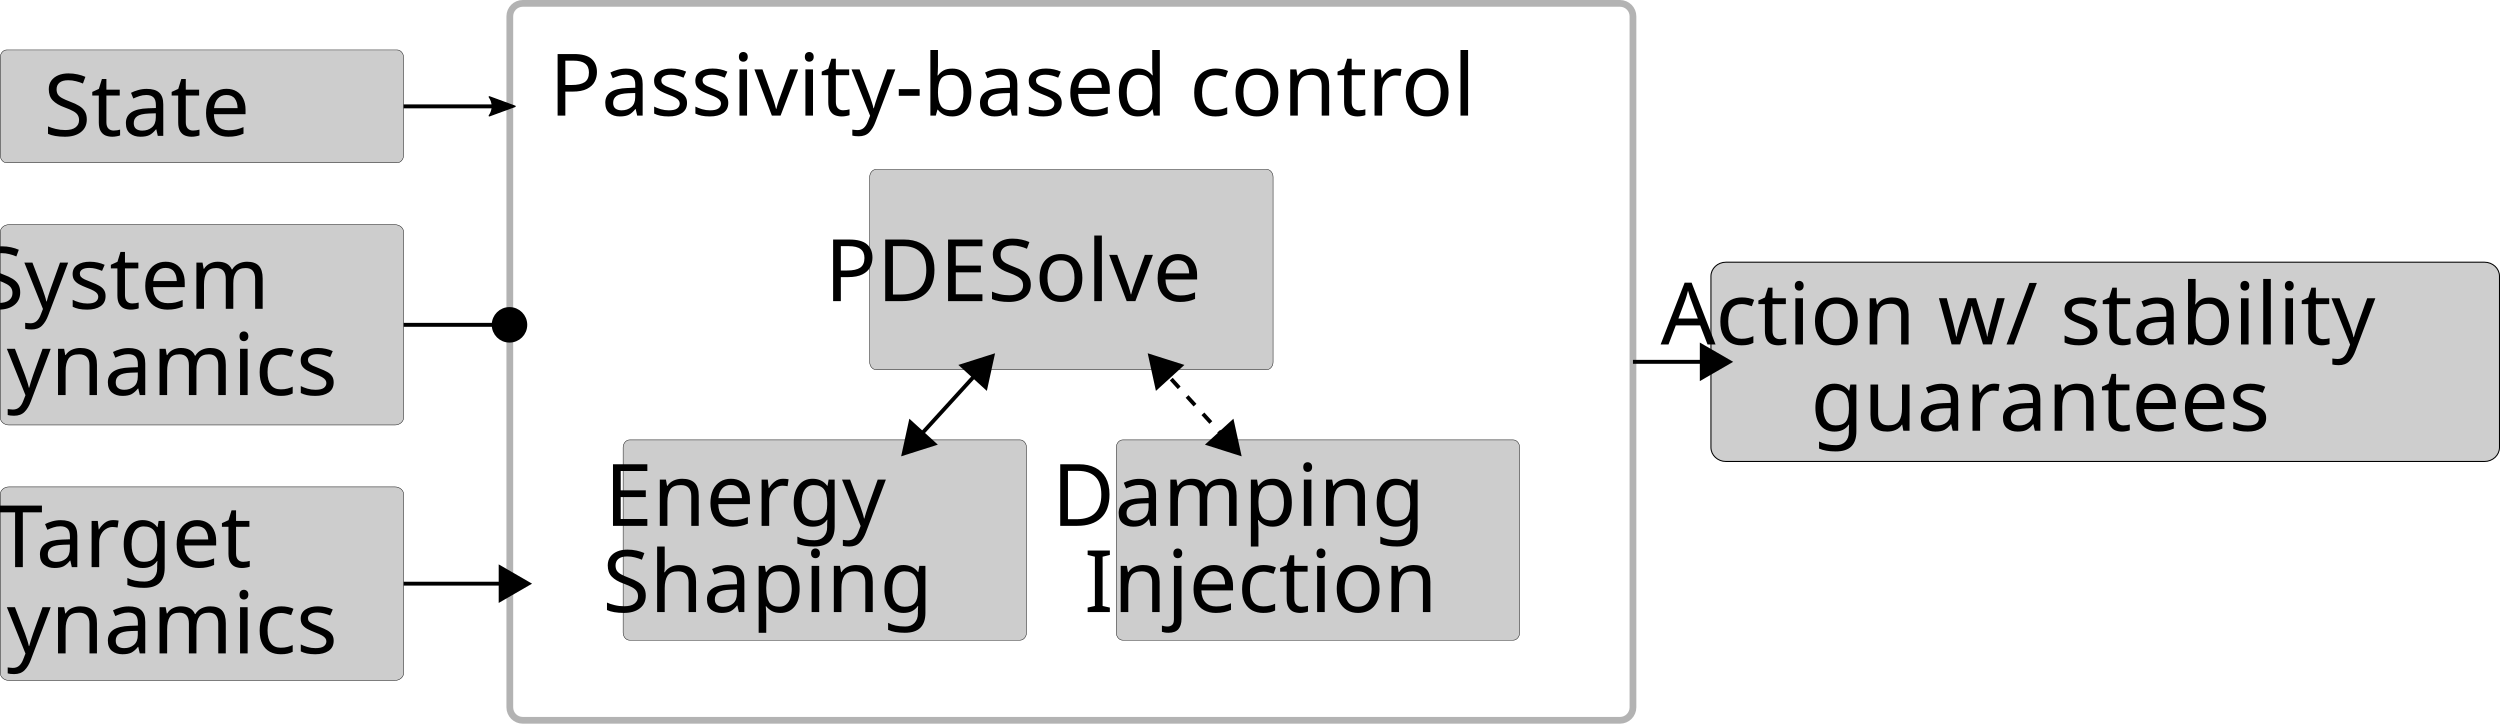
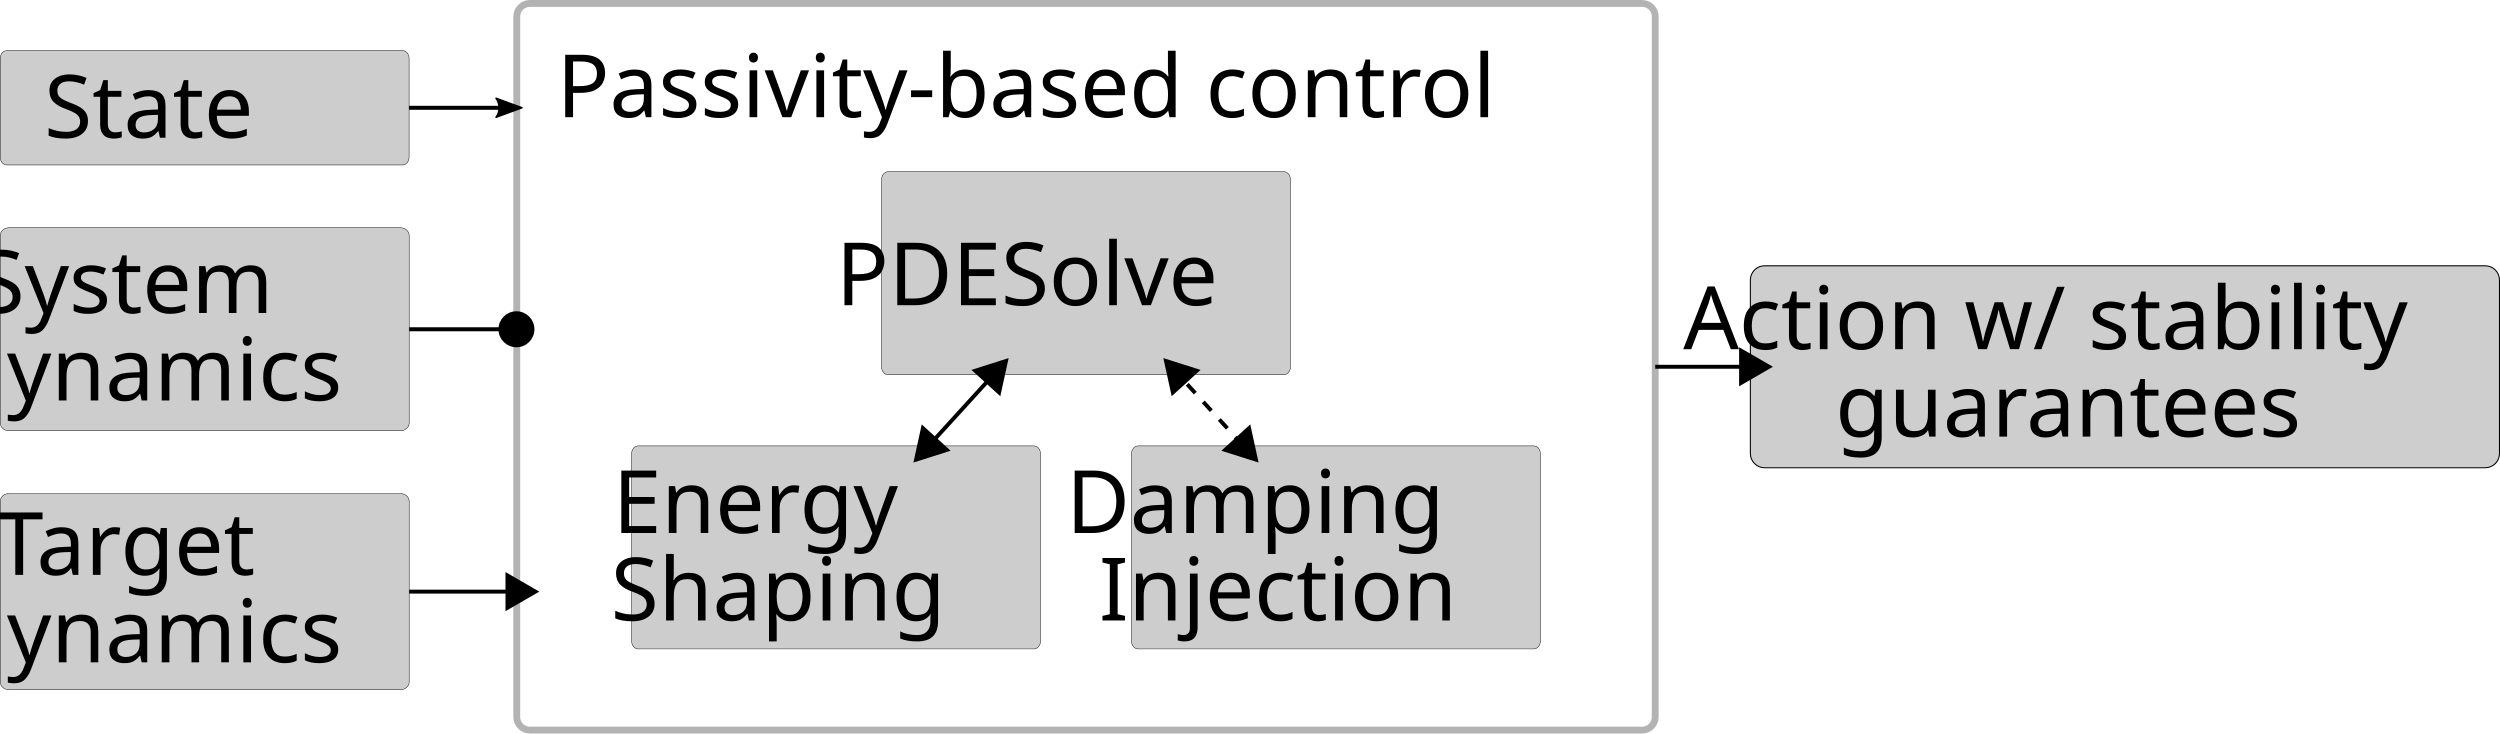
- <svg xmlns="http://www.w3.org/2000/svg" width="195.989mm" height="56.733mm" viewBox="0 0 555.56 160.818" version="1.1" id="svg5">
+ <svg xmlns="http://www.w3.org/2000/svg" width="193.353mm" height="56.733mm" viewBox="0 0 548.088 160.818" version="1.1" id="svg5">
  <defs id="defs2">
-     <marker style="overflow:visible" id="DotL" refX="0" refY="0" orient="auto">
-       <path transform="matrix(0.8,0,0,0.8,5.92,0.8)" style="fill:context-stroke;fill-rule:evenodd;stroke:context-stroke;stroke-width:1pt" d="m -2.5,-1 c 0,2.76 -2.24,5 -5,5 -2.76,0 -5,-2.24 -5,-5 0,-2.76 2.24,-5 5,-5 2.76,0 5,2.24 5,5 z" id="path12675" />
+     <marker style="overflow:visible" id="DotL" refX="0.0" refY="0.0" orient="auto">
+       <path transform="scale(0.8) translate(7.4, 1)" style="fill-rule:evenodd;fill:context-stroke;stroke:context-stroke;stroke-width:1.0pt" d="M -2.5,-1.0 C -2.5,1.76 -4.74,4.0 -7.5,4.0 C -10.26,4.0 -12.5,1.76 -12.5,-1.0 C -12.5,-3.76 -10.26,-6.0 -7.5,-6.0 C -4.74,-6.0 -2.5,-3.76 -2.5,-1.0 z " id="path12675" />
    </marker>
    <marker style="overflow:visible" id="TriangleInL" refX="0" refY="0" orient="auto">
      <path transform="scale(-0.8)" style="fill:context-stroke;fill-rule:evenodd;stroke:context-stroke;stroke-width:1pt" d="M 5.77,0 -2.88,5 V -5 Z" id="path4059" />
    </marker>
    <marker style="overflow:visible" id="TriangleOutL" refX="0" refY="0" orient="auto">
      <path transform="scale(0.8)" style="fill:context-stroke;fill-rule:evenodd;stroke:context-stroke;stroke-width:1pt" d="M 5.77,0 -2.88,5 V -5 Z" id="path4068" />
    </marker>
    <marker style="overflow:visible" id="Arrow2Mend" refX="0" refY="0" orient="auto">
      <path transform="scale(-0.6)" d="M 8.719,4.034 -2.207,0.016 8.719,-4.002 c -1.745,2.372 -1.735,5.617 -6e-7,8.035 z" style="fill:context-stroke;fill-rule:evenodd;stroke:context-stroke;stroke-width:0.625;stroke-linejoin:round" id="path3953" />
    </marker>
    <marker style="overflow:visible" id="Arrow1Lend" refX="0" refY="0" orient="auto">
      <path transform="matrix(-0.8,0,0,-0.8,-10,0)" style="fill:context-stroke;fill-rule:evenodd;stroke:context-stroke;stroke-width:1pt" d="M 0,0 5,-5 -12.5,0 5,5 Z" id="path3929" />
    </marker>
  </defs>
  <g id="layer1" transform="translate(-59.74284,-53.7721)">
    <rect style="fill:none;fill-opacity:0.745;stroke:#b3b3b3;stroke-width:1.5;stroke-miterlimit:4;stroke-dasharray:none;stroke-opacity:1" id="rect3600" width="249.591" height="159.318" x="173.035" y="54.522" ry="2.879" rx="2.879" />
-     <rect style="fill:#cccccc;fill-opacity:0.959;stroke:#000000;stroke-width:0.231;stroke-opacity:1" id="rect3684" width="175.233" height="44.283" x="439.954" y="112.04" ry="3.127" rx="3.336" />
-     <path style="fill:none;fill-rule:evenodd;stroke:#000000;stroke-width:0.87;stroke-linecap:butt;stroke-linejoin:miter;stroke-miterlimit:1;stroke-dasharray:none;stroke-opacity:1;marker-end:url(#TriangleOutL)" d="m 422.626,134.181 h 17.328" id="path3844" />
+     <rect style="fill:#cccccc;fill-opacity:0.959;stroke:#000000;stroke-width:0.231;stroke-opacity:1" id="rect3684" width="164.229" height="44.283" x="443.486" y="112.04" ry="3.127" rx="3.127" />
+     <path style="fill:none;fill-rule:evenodd;stroke:#000000;stroke-width:0.87;stroke-linecap:butt;stroke-linejoin:miter;stroke-miterlimit:1;stroke-dasharray:none;stroke-opacity:1;marker-end:url(#TriangleOutL)" d="m 422.626,134.181 h 20.86" id="path3844" />
    <text xml:space="preserve" style="font-style:normal;font-variant:normal;font-weight:300;font-stretch:normal;font-size:19.151px;line-height:1;font-family:'Fira Sans';-inkscape-font-specification:'Fira Sans Light';fill:#000000;fill-opacity:1;stroke:none;stroke-width:0.265" x="526.024" y="130.224" id="text17082" transform="scale(0.9991944,1.000806)">
      <tspan id="tspan17080" style="font-style:normal;font-variant:normal;font-weight:300;font-stretch:normal;font-size:19.151px;font-family:'Fira Sans';-inkscape-font-specification:'Fira Sans Light';text-align:center;text-anchor:middle;stroke-width:0.265" x="526.024" y="130.224">Action w/ stability</tspan>
      <tspan style="font-style:normal;font-variant:normal;font-weight:300;font-stretch:normal;font-size:19.151px;font-family:'Fira Sans';-inkscape-font-specification:'Fira Sans Light';text-align:center;text-anchor:middle;stroke-width:0.265" x="526.024" y="149.374" id="tspan56539">guarantees</tspan>
    </text>
    <text xml:space="preserve" style="font-style:normal;font-variant:normal;font-weight:300;font-stretch:normal;font-size:19.151px;line-height:1;font-family:'Fira Sans';-inkscape-font-specification:'Fira Sans Light';fill:#000000;fill-opacity:1;stroke:none;stroke-width:0.185" x="297.382" y="79.397" id="text43139" transform="scale(0.9991944,1.000806)">
      <tspan style="font-style:normal;font-variant:normal;font-weight:300;font-stretch:normal;font-size:19.151px;font-family:'Fira Sans';-inkscape-font-specification:'Fira Sans Light';text-align:center;text-anchor:middle;stroke-width:0.185" x="297.382" y="79.397" id="tspan49223">Passivity-based control</tspan>
    </text>
    <rect style="fill:#cccccc;fill-opacity:0.969;stroke:#000000;stroke-width:0.099;stroke-opacity:1" id="rect61177" width="89.638" height="25.073" x="59.792" y="64.87" ry="1.704" rx="1.453" />
    <text xml:space="preserve" style="font-style:normal;font-variant:normal;font-weight:300;font-stretch:normal;font-size:19.151px;line-height:1;font-family:'Fira Sans';-inkscape-font-specification:'Fira Sans Light';fill:#000000;fill-opacity:1;stroke:none;stroke-width:0.265" x="104.878" y="83.903" id="text61183" transform="scale(0.9991944,1.000806)">
      <tspan id="tspan61181" style="font-style:normal;font-variant:normal;font-weight:300;font-stretch:normal;font-size:19.151px;font-family:'Fira Sans';-inkscape-font-specification:'Fira Sans Light';text-align:center;text-anchor:middle;stroke-width:0.265" x="104.878" y="83.903">State</tspan>
    </text>
    <rect style="fill:#cccccc;fill-opacity:0.969;stroke:#000000;stroke-width:0.099;stroke-opacity:1" id="rect61185" width="89.657" height="44.513" x="59.792" y="103.701" ry="1.704" rx="1.931" />
    <text xml:space="preserve" style="font-style:normal;font-variant:normal;font-weight:300;font-stretch:normal;font-size:19.151px;line-height:1;font-family:'Fira Sans';-inkscape-font-specification:'Fira Sans Light';fill:#000000;fill-opacity:1;stroke:none;stroke-width:0.265" x="104.644" y="122.298" id="text61189" transform="scale(0.9991944,1.000806)">
      <tspan id="tspan61187" style="font-style:normal;font-variant:normal;font-weight:300;font-stretch:normal;font-size:19.151px;font-family:'Fira Sans';-inkscape-font-specification:'Fira Sans Light';text-align:center;text-anchor:middle;stroke-width:0.265" x="104.644" y="122.298">System</tspan>
      <tspan style="font-style:normal;font-variant:normal;font-weight:300;font-stretch:normal;font-size:19.151px;font-family:'Fira Sans';-inkscape-font-specification:'Fira Sans Light';text-align:center;text-anchor:middle;stroke-width:0.265" x="104.644" y="141.449" id="tspan61219">dynamics</tspan>
    </text>
    <rect style="fill:#cccccc;fill-opacity:0.969;stroke:#000000;stroke-width:0.099;stroke-opacity:1" id="rect63791" width="89.657" height="43.007" x="59.792" y="161.973" ry="1.704" rx="1.933" />
    <text xml:space="preserve" style="font-style:normal;font-variant:normal;font-weight:300;font-stretch:normal;font-size:19.151px;line-height:1;font-family:'Fira Sans';-inkscape-font-specification:'Fira Sans Light';fill:#000000;fill-opacity:1;stroke:none;stroke-width:0.265" x="104.644" y="179.665" id="text63797" transform="scale(0.9991944,1.000806)">
      <tspan id="tspan63793" style="font-style:normal;font-variant:normal;font-weight:300;font-stretch:normal;font-size:19.151px;font-family:'Fira Sans';-inkscape-font-specification:'Fira Sans Light';text-align:center;text-anchor:middle;stroke-width:0.265" x="104.644" y="179.665">Target</tspan>
      <tspan style="font-style:normal;font-variant:normal;font-weight:300;font-stretch:normal;font-size:19.151px;font-family:'Fira Sans';-inkscape-font-specification:'Fira Sans Light';text-align:center;text-anchor:middle;stroke-width:0.265" x="104.644" y="198.815" id="tspan63795">dynamics</tspan>
    </text>
    <path style="fill:none;fill-rule:evenodd;stroke:#000000;stroke-width:0.87;stroke-linecap:butt;stroke-linejoin:miter;stroke-miterlimit:1;stroke-dasharray:none;stroke-opacity:1;marker-end:url(#Arrow2Mend)" d="m 149.431,77.407 h 23.605" id="path73097" />
-     <path style="fill:none;fill-rule:evenodd;stroke:#000000;stroke-width:0.87;stroke-linecap:butt;stroke-linejoin:miter;stroke-miterlimit:1;stroke-dasharray:none;stroke-opacity:1;marker-end:url(#DotL)" d="m 149.449,125.958 23.586,0" id="path73201" />
+     <path style="fill:none;fill-rule:evenodd;stroke:#000000;stroke-width:0.87;stroke-linecap:butt;stroke-linejoin:miter;stroke-miterlimit:1;stroke-dasharray:none;stroke-opacity:1;marker-end:url(#DotL)" d="m 149.449,125.958 h 23.586" id="path73201" />
    <path style="fill:none;fill-rule:evenodd;stroke:#000000;stroke-width:0.87;stroke-linecap:butt;stroke-linejoin:miter;stroke-miterlimit:1;stroke-dasharray:none;stroke-opacity:1;marker-end:url(#TriangleOutL)" d="m 149.449,183.476 h 23.586" id="path73203" />
    <rect style="fill:#cccccc;fill-opacity:0.969;stroke:#000000;stroke-width:0.099;stroke-opacity:1" id="rect23053" width="89.638" height="44.514" x="198.216" y="151.527" ry="1.704" rx="1.453" />
    <text xml:space="preserve" style="font-style:normal;font-variant:normal;font-weight:300;font-stretch:normal;font-size:19.151px;line-height:1;font-family:'Fira Sans';-inkscape-font-specification:'Fira Sans Light';fill:#000000;fill-opacity:1;stroke:none;stroke-width:0.265" x="242.963" y="170.49" id="text23057" transform="scale(0.9991944,1.000806)">
      <tspan id="tspan23055" style="font-style:normal;font-variant:normal;font-weight:300;font-stretch:normal;font-size:19.151px;font-family:'Fira Sans';-inkscape-font-specification:'Fira Sans Light';text-align:center;text-anchor:middle;stroke-width:0.265" x="242.963" y="170.49">Energy</tspan>
      <tspan style="font-style:normal;font-variant:normal;font-weight:300;font-stretch:normal;font-size:19.151px;font-family:'Fira Sans';-inkscape-font-specification:'Fira Sans Light';text-align:center;text-anchor:middle;stroke-width:0.265" x="242.963" y="189.641" id="tspan23081">Shaping</tspan>
    </text>
    <rect style="fill:#cccccc;fill-opacity:0.969;stroke:#000000;stroke-width:0.099;stroke-opacity:1" id="rect26297" width="89.638" height="44.514" x="307.807" y="151.527" ry="1.704" rx="1.453" />
    <text xml:space="preserve" style="font-style:normal;font-variant:normal;font-weight:300;font-stretch:normal;font-size:19.151px;line-height:1;font-family:'Fira Sans';-inkscape-font-specification:'Fira Sans Light';fill:#000000;fill-opacity:1;stroke:none;stroke-width:0.265" x="352.643" y="170.49" id="text26303" transform="scale(0.9991944,1.000806)">
      <tspan style="font-style:normal;font-variant:normal;font-weight:300;font-stretch:normal;font-size:19.151px;font-family:'Fira Sans';-inkscape-font-specification:'Fira Sans Light';text-align:center;text-anchor:middle;stroke-width:0.265" x="352.643" y="170.49" id="tspan26301">Damping</tspan>
      <tspan style="font-style:normal;font-variant:normal;font-weight:300;font-stretch:normal;font-size:19.151px;font-family:'Fira Sans';-inkscape-font-specification:'Fira Sans Light';text-align:center;text-anchor:middle;stroke-width:0.265" x="352.643" y="189.641" id="tspan26329">Injection</tspan>
    </text>
    <rect style="fill:#cccccc;fill-opacity:0.969;stroke:#000000;stroke-width:0.099;stroke-opacity:1" id="rect28705" width="89.638" height="44.514" x="253.012" y="91.415" ry="1.704" rx="1.453" />
    <text xml:space="preserve" style="font-style:normal;font-variant:normal;font-weight:300;font-stretch:normal;font-size:19.151px;line-height:1;font-family:'Fira Sans';-inkscape-font-specification:'Fira Sans Light';fill:#000000;fill-opacity:1;stroke:none;stroke-width:0.265" x="297.563" y="120.59" id="text28711" transform="scale(0.9991944,1.000806)">
      <tspan style="font-style:normal;font-variant:normal;font-weight:300;font-stretch:normal;font-size:19.151px;font-family:'Fira Sans';-inkscape-font-specification:'Fira Sans Light';text-align:center;text-anchor:middle;stroke-width:0.265" x="297.563" y="120.59" id="tspan28709">PDESolve</tspan>
    </text>
    <path style="fill:none;fill-rule:evenodd;stroke:#000000;stroke-width:0.87;stroke-linecap:butt;stroke-linejoin:miter;stroke-miterlimit:4;stroke-dasharray:none;stroke-opacity:1;marker-start:url(#TriangleInL);marker-end:url(#TriangleOutL)" d="m 263.324,151.527 14.218,-15.597" id="path53218" />
    <path style="fill:none;fill-rule:evenodd;stroke:#000000;stroke-width:0.87;stroke-linecap:butt;stroke-linejoin:miter;stroke-miterlimit:4;stroke-dasharray:2.611, 2.611;stroke-dashoffset:0;stroke-opacity:1;marker-start:url(#TriangleInL);marker-end:url(#TriangleOutL)" d="M 332.338,151.527 318.12,135.93" id="path53222" />
  </g>
</svg>
